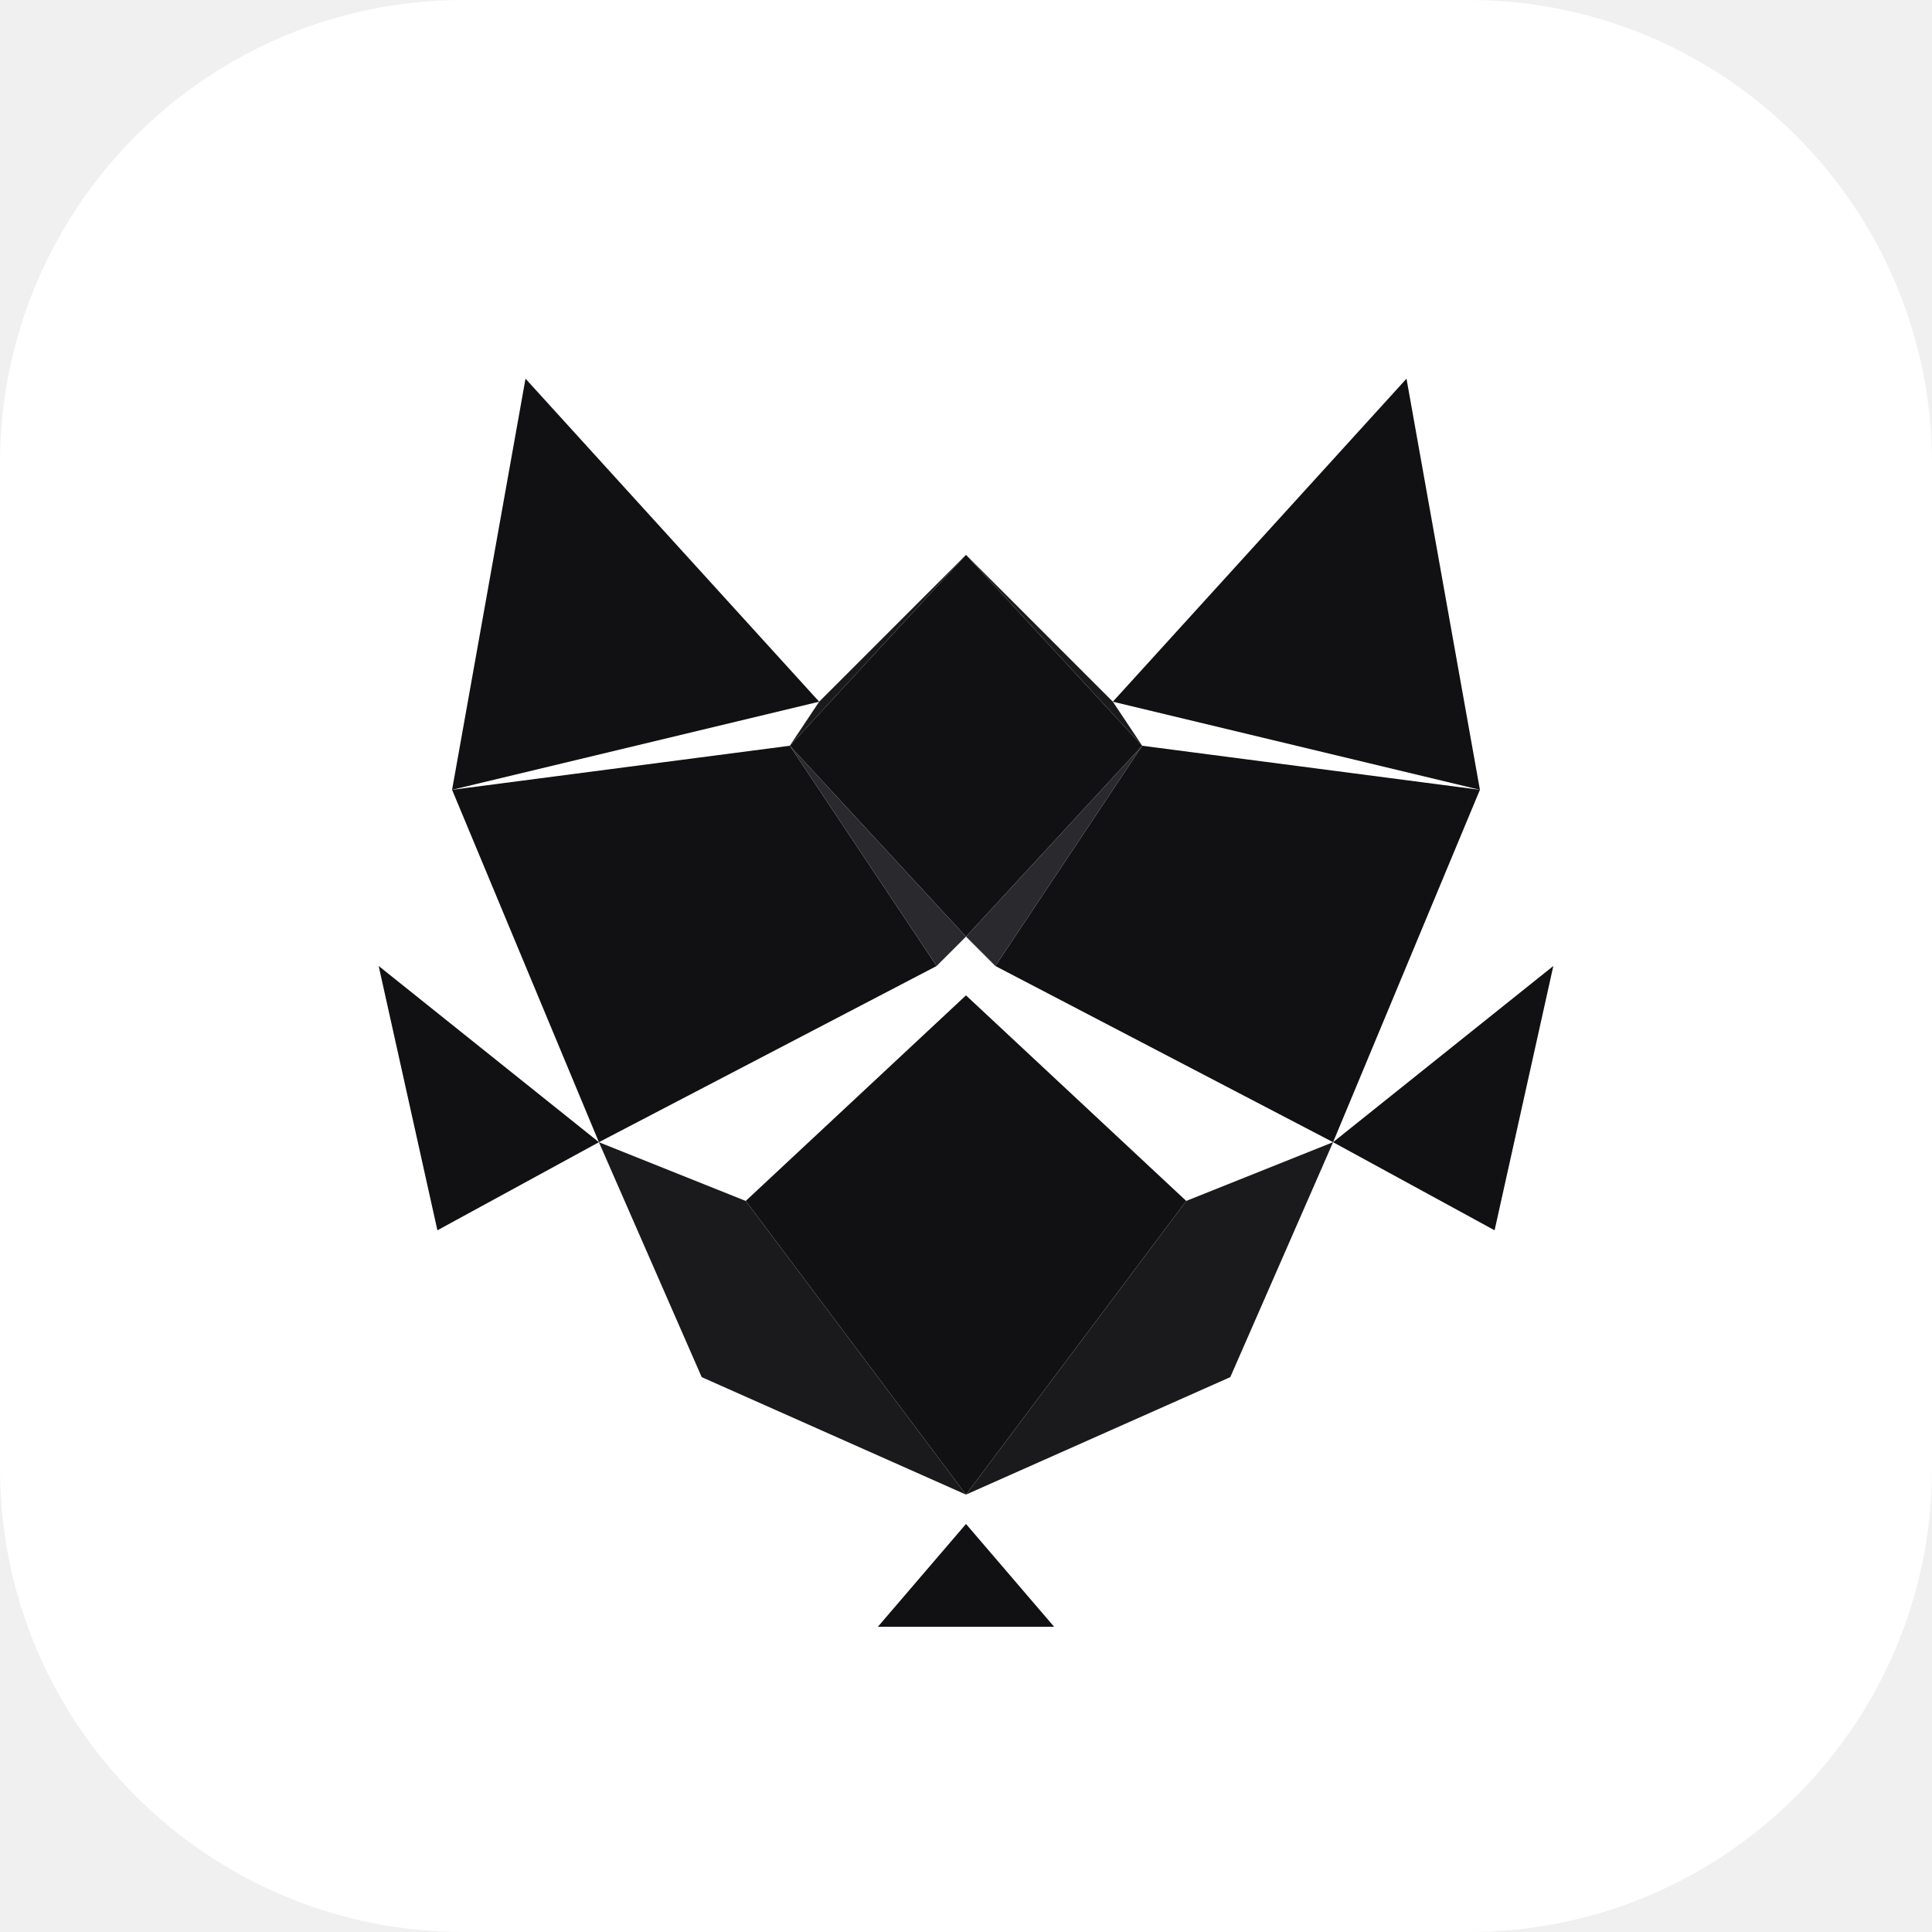
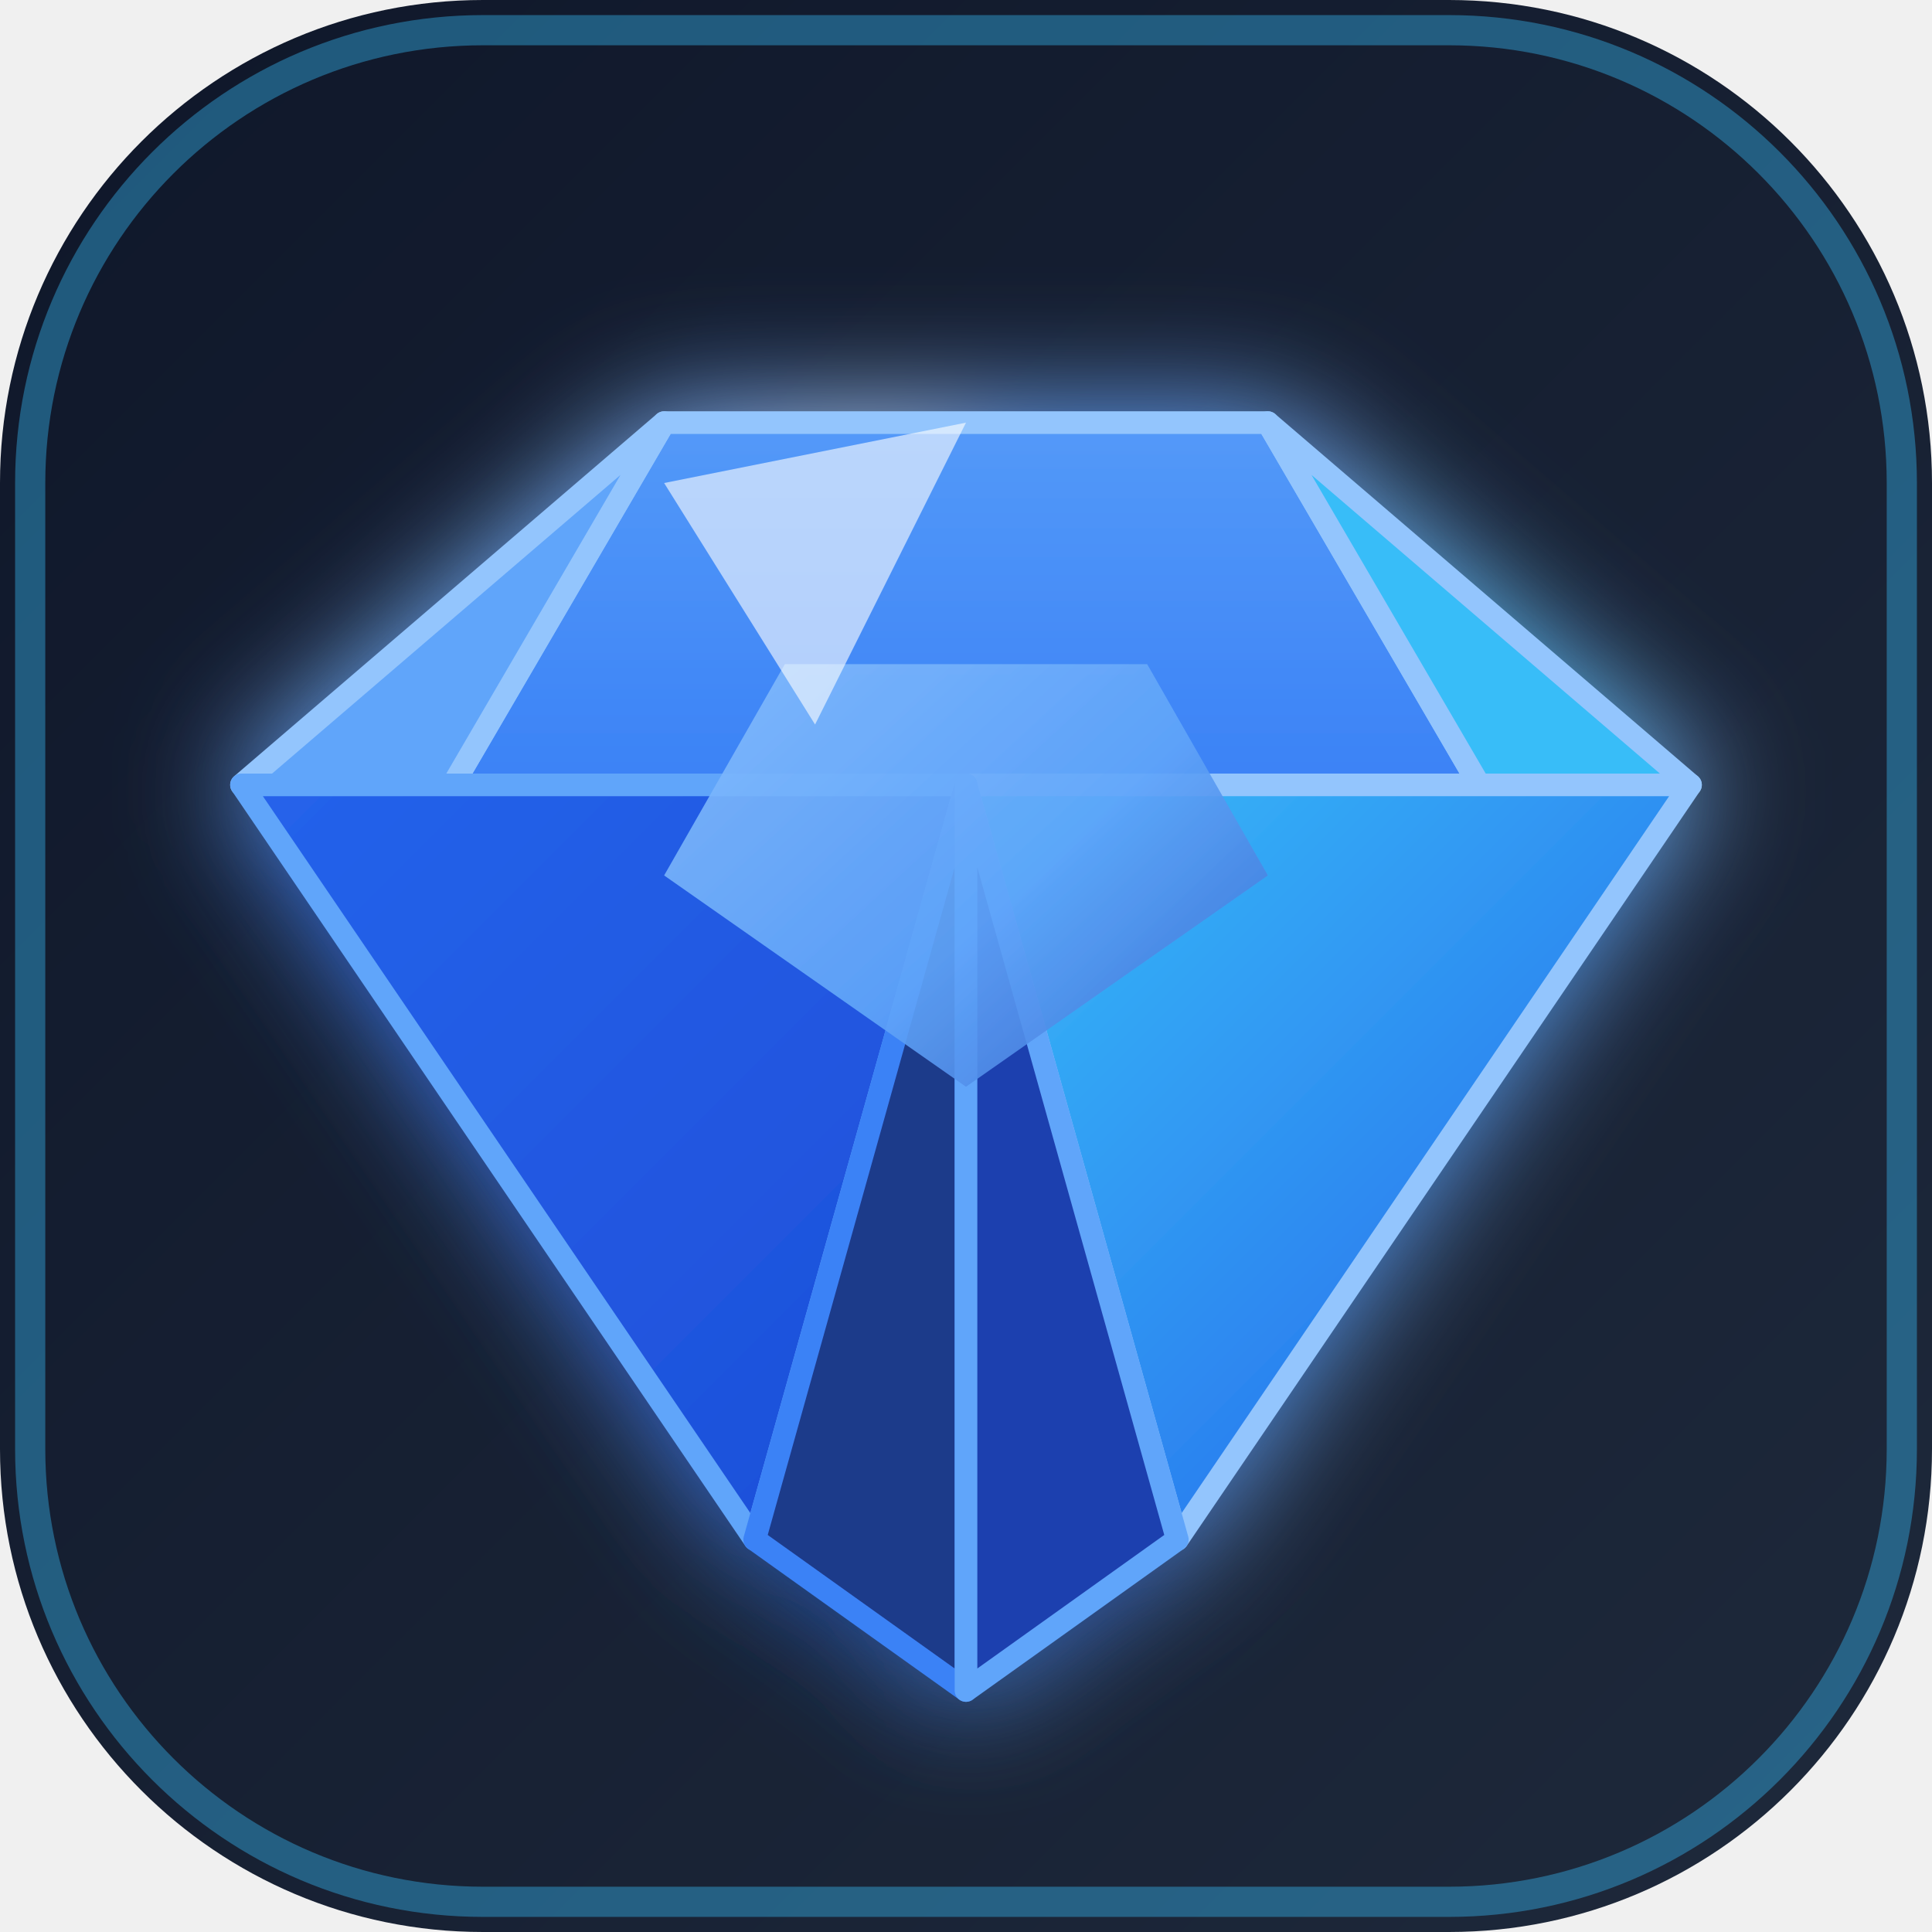
- <svg xmlns="http://www.w3.org/2000/svg" width="100" height="100" viewBox="0 0 100 100" fill="none">
-   <rect width="100" height="100" rx="24" fill="#FFFFFF" />
-   <g transform="translate(12, 12) scale(0.76)">
-     <polygon points="20,10 40,32 15,38" fill="#111113" />
-     <polygon points="80,10 85,38 60,32" fill="#111113" />
-     <polygon points="50,22 62,35 50,48 38,35" fill="#111113" />
-     <polygon points="40,32 50,22 38,35" fill="#1A1A1D" />
-     <polygon points="60,32 62,35 50,22" fill="#1A1A1D" />
-     <polygon points="15,38 38,35 48,50 25,62" fill="#111113" />
-     <polygon points="85,38 75,62 52,50 62,35" fill="#111113" />
-     <polygon points="10,50 25,62 14,68" fill="#111113" />
-     <polygon points="90,50 86,68 75,62" fill="#111113" />
-     <polygon points="38,35 50,48 48,50" fill="#2A2A2E" />
-     <polygon points="62,35 52,50 50,48" fill="#2A2A2E" />
-     <polygon points="50,52 65,66 50,86 35,66" fill="#111113" />
-     <polygon points="25,62 35,66 50,86 32,78" fill="#1A1A1D" />
-     <polygon points="75,62 68,78 50,86 65,66" fill="#1A1A1D" />
-     <polygon points="50,88 56,95 44,95" fill="#111113" />
+ <svg xmlns="http://www.w3.org/2000/svg" width="128" height="128" viewBox="0 0 128 128" fill="none">
+   <defs>
+     <linearGradient id="bgGrad" x1="0" y1="0" x2="128" y2="128" gradientUnits="userSpaceOnUse">
+       <stop offset="0%" stop-color="#0F172A" />
+       <stop offset="100%" stop-color="#1E293B" />
+     </linearGradient>
+     <linearGradient id="facetTop" x1="64" y1="16" x2="64" y2="52" gradientUnits="userSpaceOnUse">
+       <stop offset="0%" stop-color="#60A5FA" />
+       <stop offset="100%" stop-color="#3B82F6" />
+     </linearGradient>
+     <linearGradient id="facetLeft" x1="16" y1="52" x2="64" y2="100" gradientUnits="userSpaceOnUse">
+       <stop offset="0%" stop-color="#2563EB" />
+       <stop offset="100%" stop-color="#1D4ED8" />
+     </linearGradient>
+     <linearGradient id="facetRight" x1="64" y1="52" x2="112" y2="100" gradientUnits="userSpaceOnUse">
+       <stop offset="0%" stop-color="#38BDF8" />
+       <stop offset="100%" stop-color="#2563EB" />
+     </linearGradient>
+     <linearGradient id="facetCenter" x1="40" y1="36" x2="88" y2="88" gradientUnits="userSpaceOnUse">
+       <stop offset="0%" stop-color="#93C5FD" />
+       <stop offset="50%" stop-color="#60A5FA" />
+       <stop offset="100%" stop-color="#1E40AF" />
+     </linearGradient>
+     <filter id="glow" x="-20%" y="-20%" width="140%" height="140%">
+       <feGaussianBlur stdDeviation="4" result="blur" />
+       <feComposite in="SourceGraphic" in2="blur" operator="over" />
+     </filter>
+   </defs>
+   <rect width="128" height="128" rx="32" fill="url(#bgGrad)" />
+   <rect x="2" y="2" width="124" height="124" rx="30" stroke="#38BDF8" stroke-opacity="0.4" stroke-width="2" fill="none" />
+   <g filter="url(#glow)">
+     <polygon points="44,28 84,28 98,52 64,52 30,52" fill="url(#facetTop)" stroke="#93C5FD" stroke-width="1.5" stroke-linejoin="round" />
+     <polygon points="44,28 30,52 16,52" fill="#60A5FA" stroke="#93C5FD" stroke-width="1.5" stroke-linejoin="round" />
+     <polygon points="84,28 112,52 98,52" fill="#38BDF8" stroke="#93C5FD" stroke-width="1.5" stroke-linejoin="round" />
+     <polygon points="30,52 64,52 50,102 16,52" fill="url(#facetLeft)" stroke="#60A5FA" stroke-width="1.5" stroke-linejoin="round" />
+     <polygon points="64,52 98,52 112,52 78,102" fill="url(#facetRight)" stroke="#93C5FD" stroke-width="1.5" stroke-linejoin="round" />
+     <polygon points="50,102 64,52 64,112" fill="#1E3A8A" stroke="#3B82F6" stroke-width="1.5" stroke-linejoin="round" />
+     <polygon points="78,102 64,52 64,112" fill="#1E40AF" stroke="#60A5FA" stroke-width="1.5" stroke-linejoin="round" />
+     <polygon points="52,44 76,44 84,58 64,72 44,58" fill="url(#facetCenter)" opacity="0.9" />
+     <path d="M 44 32 L 64 28 L 54 48 Z" fill="#FFFFFF" opacity="0.6" />
  </g>
</svg>
